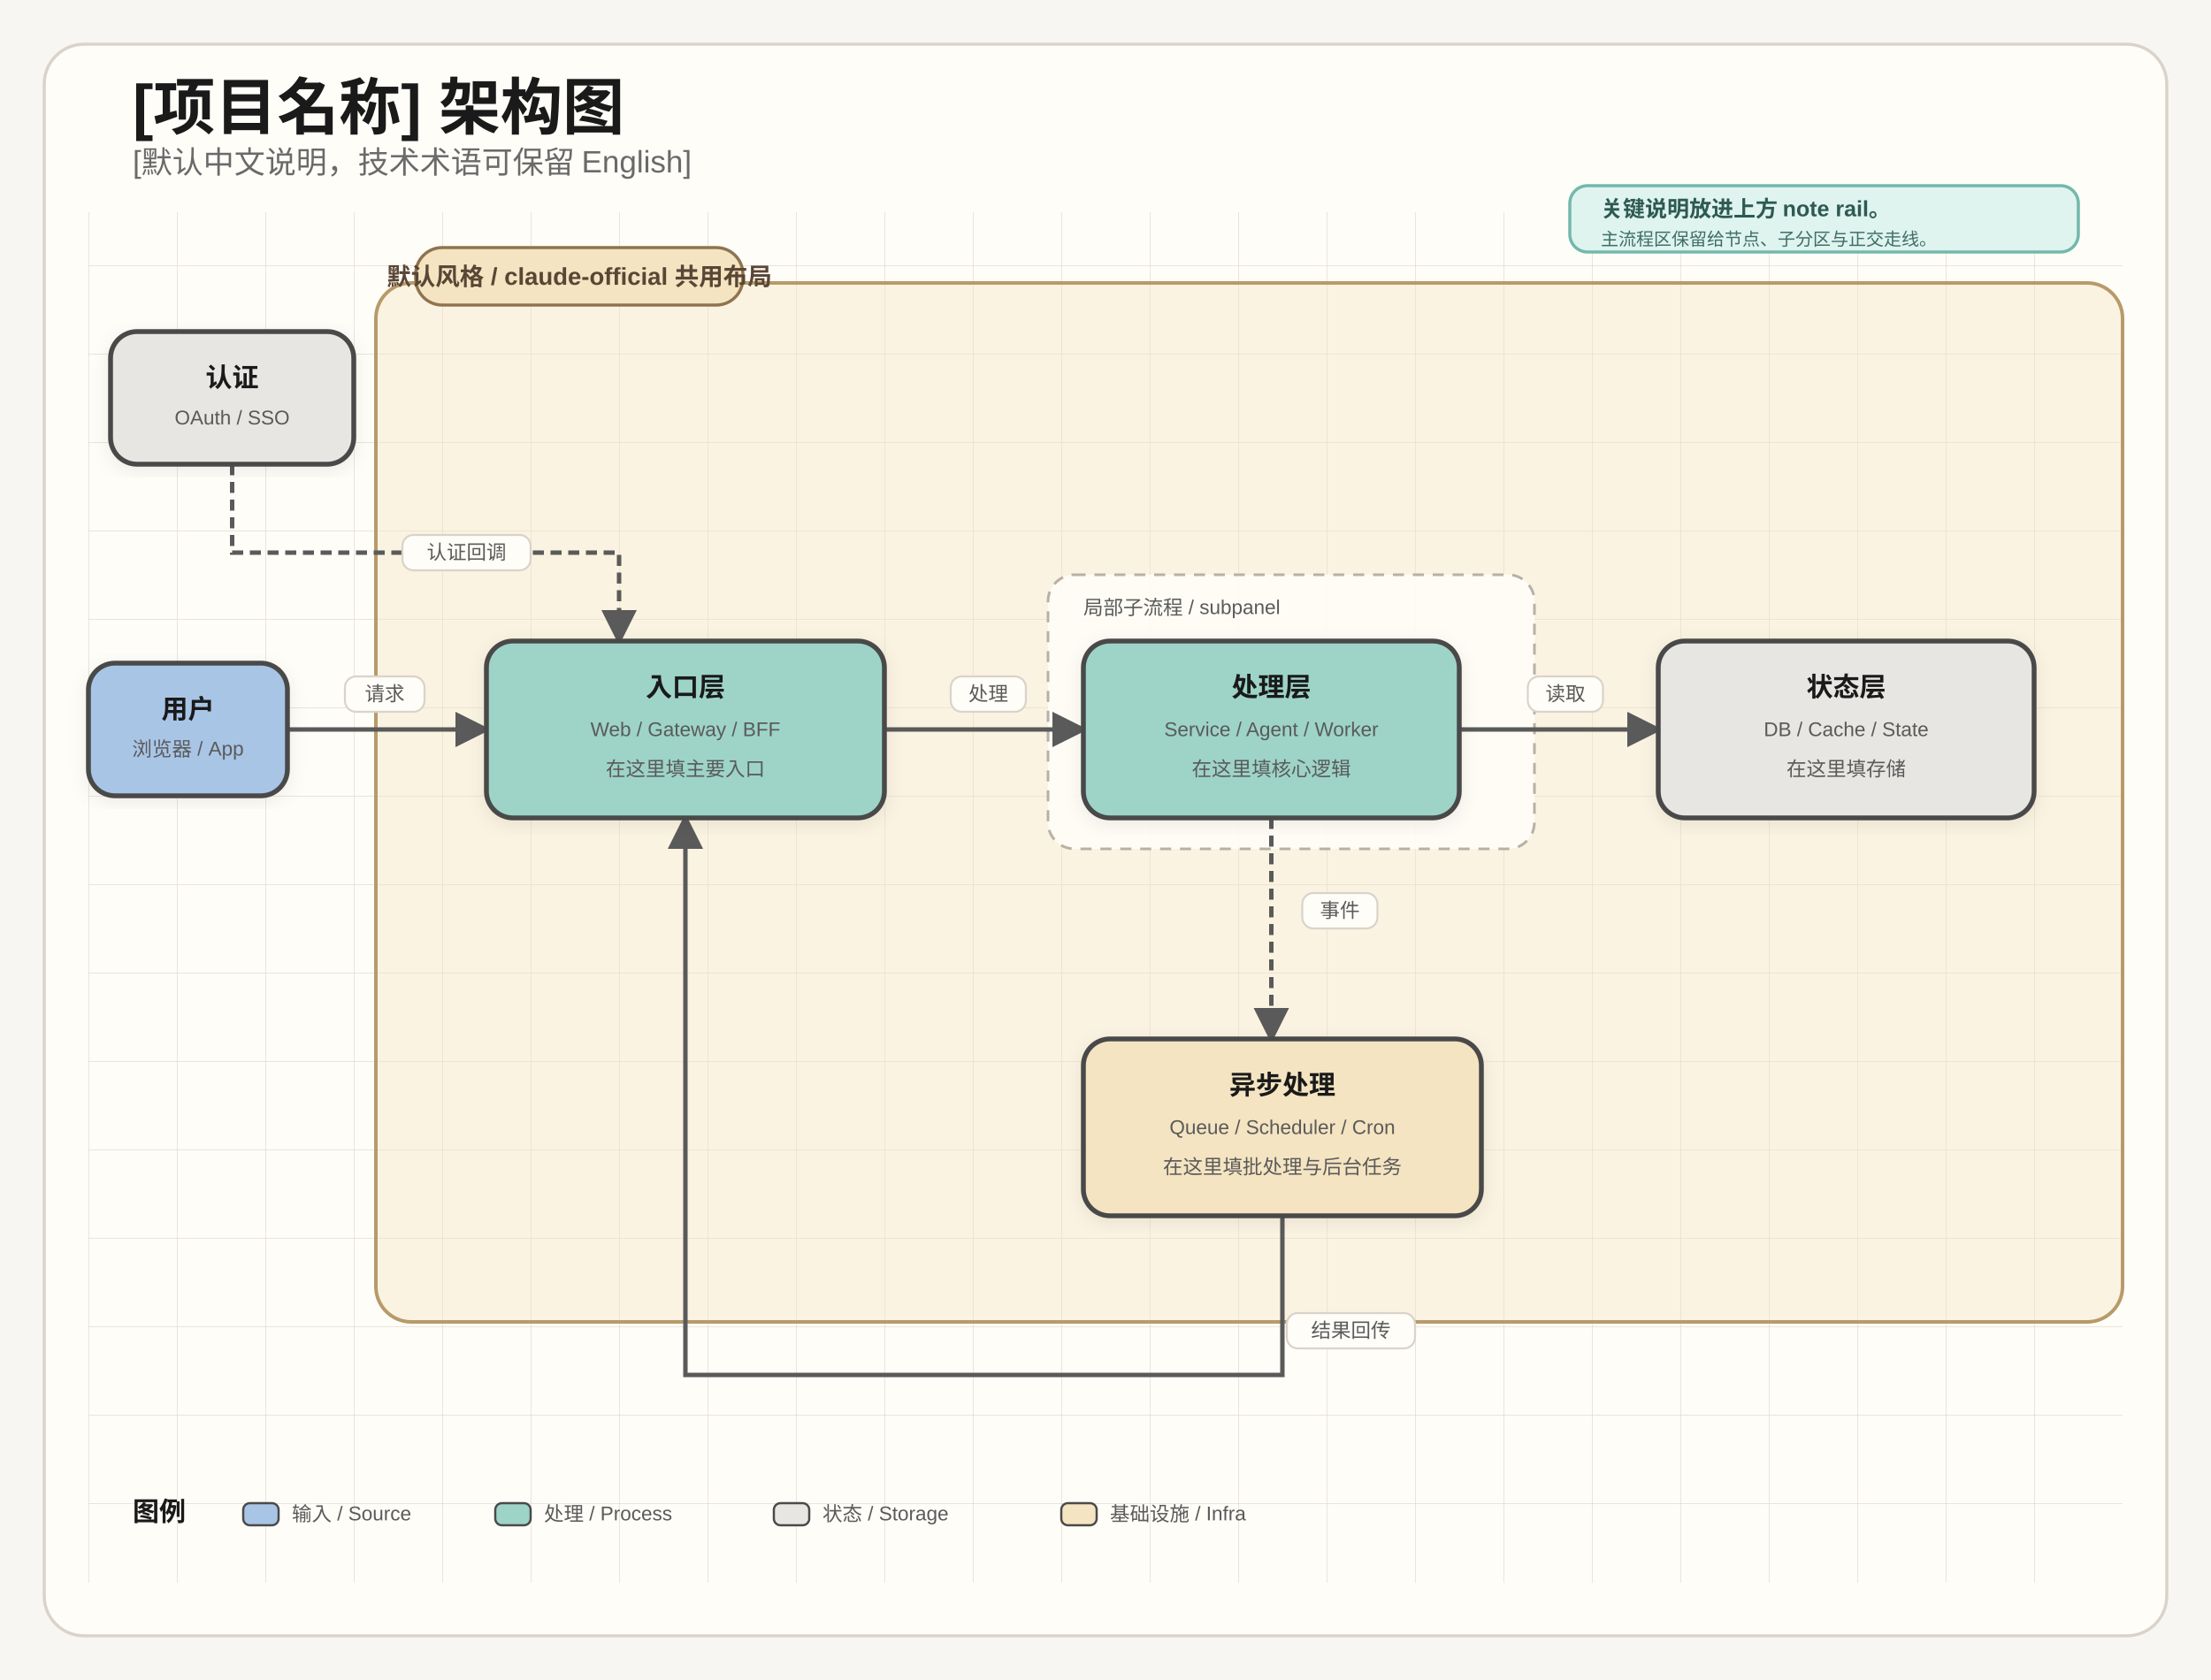
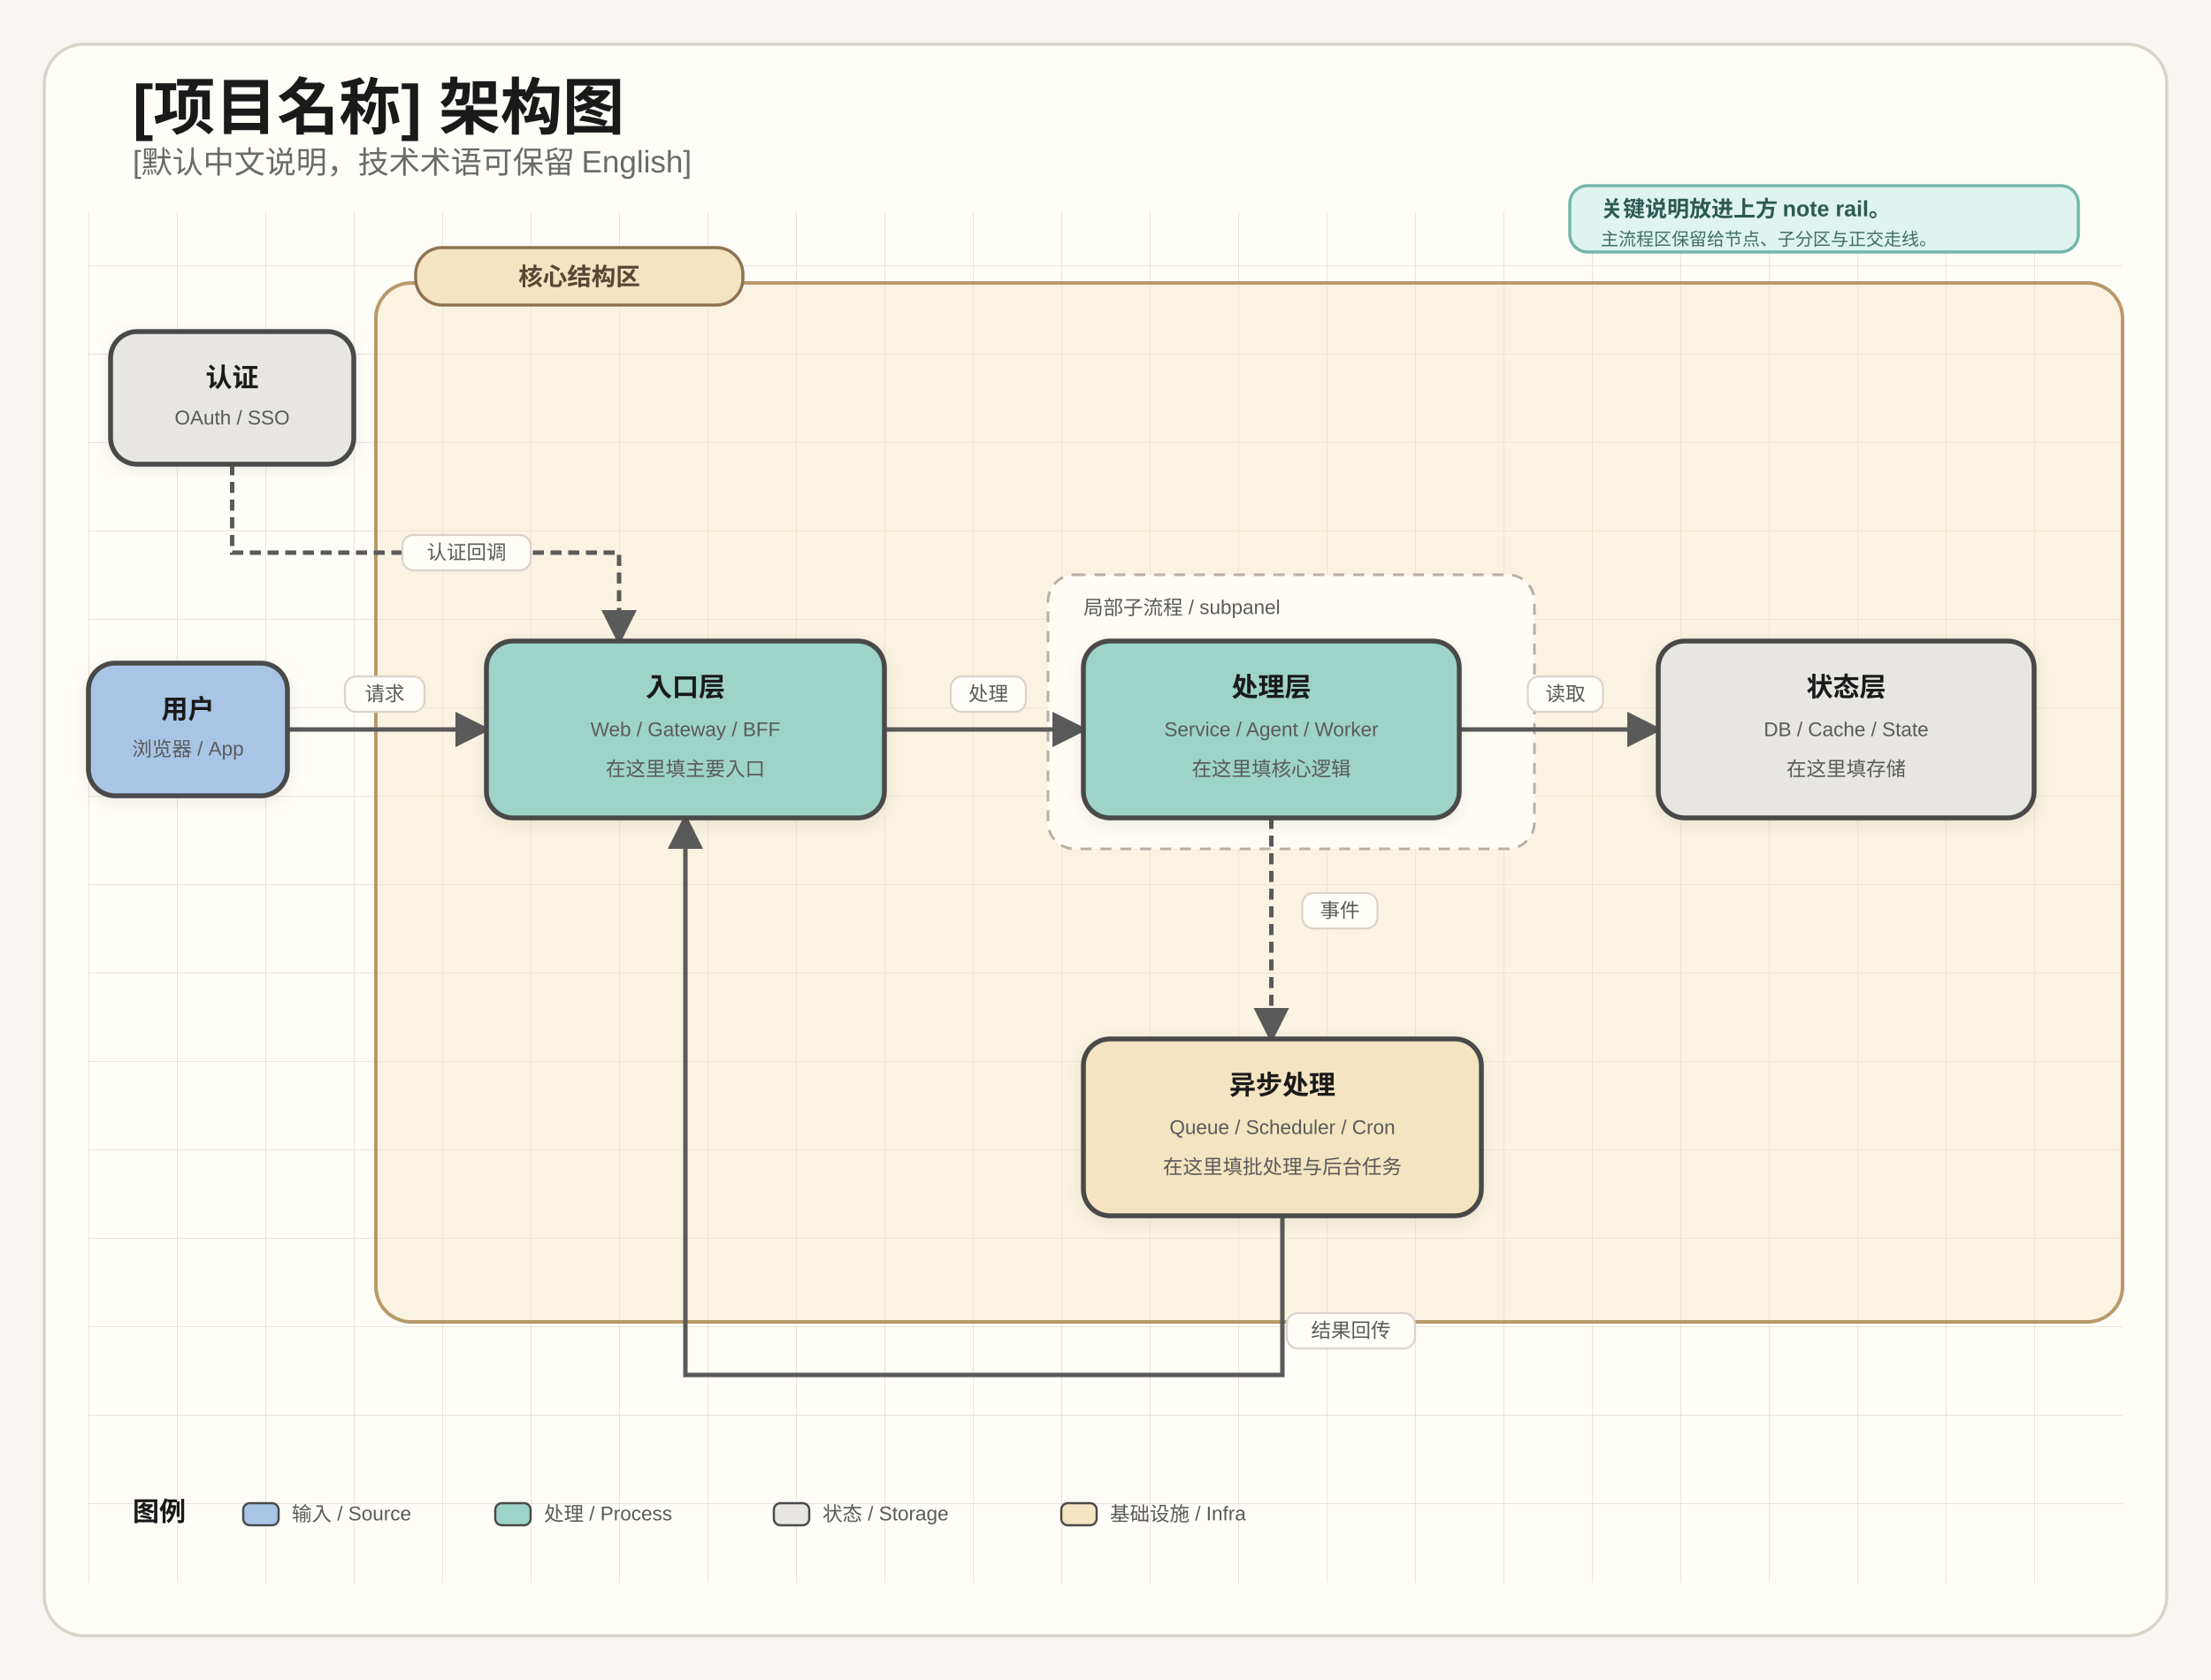
<svg xmlns="http://www.w3.org/2000/svg" viewBox="0 0 1000 760" width="1000" height="760">
  <defs>
    <marker id="arrow-claude" markerWidth="8" markerHeight="8" refX="7" refY="4" orient="auto">
      <polygon points="0 0, 8 4, 0 8" fill="#5a5a5a" />
    </marker>
    <pattern id="grid" width="40" height="40" patternUnits="userSpaceOnUse">
      <path d="M 40 0 L 0 0 0 40" fill="none" stroke="#ddd6cc" stroke-width="0.5" />
    </pattern>
    <filter id="shadow-soft" x="-10%" y="-10%" width="120%" height="120%">
      <feDropShadow dx="0" dy="2" stdDeviation="4" flood-color="#00000012" />
    </filter>
  </defs>
  <style>
    text {
      font-family: -apple-system, BlinkMacSystemFont, "Segoe UI", "Helvetica Neue", Arial, "PingFang SC", "Microsoft YaHei", sans-serif;
    }
    .title {
      font-size: 28px;
      font-weight: 700;
      fill: #1a1a1a;
    }
    .subtitle {
      font-size: 14px;
      font-weight: 400;
      fill: #6a6a6a;
    }
    .section {
      font-size: 11px;
      font-weight: 700;
      fill: #5a4635;
    }
    .phase-band {
      fill: rgba(244, 228, 193, 0.42);
      stroke: #b89a6a;
      stroke-width: 1.6;
    }
    .phase-pill {
      fill: #f4e4c1;
      stroke: #8f7350;
      stroke-width: 1.4;
    }
    .node-title {
      font-size: 12px;
      font-weight: 700;
      fill: #1a1a1a;
    }
    .node-sub {
      font-size: 9px;
      font-weight: 400;
      fill: #5a5a5a;
    }
    .legend {
      font-size: 9px;
      font-weight: 500;
      fill: #5a5a5a;
    }
    .note-card {
      fill: #dff3ef;
      stroke: #72b8ab;
      stroke-width: 1.4;
    }
    .note-title {
      font-size: 10px;
      font-weight: 700;
      fill: #2d5a52;
    }
    .note-text {
      font-size: 8px;
      fill: #3f6d66;
    }
    .subpanel {
      fill: rgba(255, 253, 248, 0.88);
      stroke: #b8b0a5;
      stroke-width: 1.2;
      stroke-dasharray: 5,4;
    }
    .edge {
      fill: none;
      stroke: #5a5a5a;
      stroke-width: 2;
      marker-end: url(#arrow-claude);
    }
    .edge-dashed {
      stroke-dasharray: 5,3;
    }
    .edge-label-bg {
      fill: #fffdf8;
      stroke: #d9d3ca;
      stroke-width: 0.9;
    }
    .edge-label {
      font-size: 9px;
      font-weight: 500;
      fill: #5a5a5a;
    }
    .terminal-node {
      rx: 12;
    }
  </style>
  <rect width="1000" height="760" fill="#f8f6f3" />
  <rect x="20" y="20" width="960" height="720" rx="18" fill="#fffdf8" stroke="#d9d3ca" stroke-width="1.4" />
  <rect x="40" y="96" width="920" height="620" fill="url(#grid)" />
  <text x="60" y="58" class="title">[项目名称] 架构图</text>
  <text x="60" y="78" class="subtitle">[默认中文说明，技术术语可保留 English]</text>
  <rect x="710" y="84" width="230" height="30" rx="8" class="note-card" />
  <text x="724" y="98" class="note-title">
    <tspan x="724" dy="0">关键说明放进上方 note rail。</tspan>
  </text>
  <text x="724" y="111" class="note-text">
    <tspan x="724" dy="0">主流程区保留给节点、子分区与正交走线。</tspan>
  </text>
  <rect x="170" y="128" width="790" height="470" rx="16" class="phase-band" />
  <rect x="188" y="112" width="148" height="26" rx="12" class="phase-pill" />
-   <text x="262" y="129" class="section" text-anchor="middle">默认风格 / claude-official 共用布局</text>
+   <text x="262" y="129" class="section" text-anchor="middle">核心结构区</text>
  <rect x="474" y="260" width="220" height="124" rx="12" class="subpanel" />
  <text x="490" y="278" class="legend">局部子流程 / subpanel</text>
  <path d="M 130 330 H 220" class="edge" />
  <path d="M 400 330 H 490" class="edge" />
  <path d="M 660 330 H 750" class="edge" />
  <path d="M 575 370 V 470" class="edge edge-dashed" />
  <path d="M 105 210 V 250 H 280 V 290" class="edge edge-dashed" />
  <path d="M 580 550 V 622 H 310 V 370" class="edge" />
  <rect x="40" y="300" width="90" height="60" rx="12" fill="#fffdf8" />
  <rect x="40" y="300" width="90" height="60" class="terminal-node" fill="#a8c5e6" stroke="#4a4a4a" stroke-width="2.2" filter="url(#shadow-soft)" />
  <text x="85" y="325" class="node-title" text-anchor="middle">用户</text>
  <text x="85" y="342" class="node-sub" text-anchor="middle">浏览器 / App</text>
  <rect x="50" y="150" width="110" height="60" rx="12" fill="#fffdf8" />
  <rect x="50" y="150" width="110" height="60" rx="12" fill="#e8e6e3" stroke="#4a4a4a" stroke-width="2.2" filter="url(#shadow-soft)" />
  <text x="105" y="175" class="node-title" text-anchor="middle">认证</text>
  <text x="105" y="192" class="node-sub" text-anchor="middle">OAuth / SSO</text>
  <rect x="220" y="290" width="180" height="80" rx="12" fill="#fffdf8" />
  <rect x="220" y="290" width="180" height="80" rx="12" fill="#9dd4c7" stroke="#4a4a4a" stroke-width="2.2" filter="url(#shadow-soft)" />
  <text x="310" y="315" class="node-title" text-anchor="middle">入口层</text>
  <text x="310" y="333" class="node-sub" text-anchor="middle">Web / Gateway / BFF</text>
  <text x="310" y="351" class="node-sub" text-anchor="middle">在这里填主要入口</text>
  <rect x="490" y="290" width="170" height="80" rx="12" fill="#fffdf8" />
  <rect x="490" y="290" width="170" height="80" rx="12" fill="#9dd4c7" stroke="#4a4a4a" stroke-width="2.2" filter="url(#shadow-soft)" />
  <text x="575" y="315" class="node-title" text-anchor="middle">处理层</text>
  <text x="575" y="333" class="node-sub" text-anchor="middle">Service / Agent / Worker</text>
  <text x="575" y="351" class="node-sub" text-anchor="middle">在这里填核心逻辑</text>
  <rect x="750" y="290" width="170" height="80" rx="12" fill="#fffdf8" />
  <rect x="750" y="290" width="170" height="80" class="terminal-node" fill="#e8e6e3" stroke="#4a4a4a" stroke-width="2.2" filter="url(#shadow-soft)" />
  <text x="835" y="315" class="node-title" text-anchor="middle">状态层</text>
  <text x="835" y="333" class="node-sub" text-anchor="middle">DB / Cache / State</text>
  <text x="835" y="351" class="node-sub" text-anchor="middle">在这里填存储</text>
  <rect x="490" y="470" width="180" height="80" rx="12" fill="#fffdf8" />
  <rect x="490" y="470" width="180" height="80" rx="12" fill="#f4e4c1" stroke="#4a4a4a" stroke-width="2.2" filter="url(#shadow-soft)" />
  <text x="580" y="495" class="node-title" text-anchor="middle">异步处理</text>
  <text x="580" y="513" class="node-sub" text-anchor="middle">Queue / Scheduler / Cron</text>
  <text x="580" y="531" class="node-sub" text-anchor="middle">在这里填批处理与后台任务</text>
  <rect x="156" y="306" width="36" height="16" rx="5" class="edge-label-bg" />
  <text x="174" y="317" class="edge-label" text-anchor="middle">请求</text>
  <rect x="430" y="306" width="34" height="16" rx="5" class="edge-label-bg" />
  <text x="447" y="317" class="edge-label" text-anchor="middle">处理</text>
  <rect x="691" y="306" width="34" height="16" rx="5" class="edge-label-bg" />
  <text x="708" y="317" class="edge-label" text-anchor="middle">读取</text>
  <rect x="589" y="404" width="34" height="16" rx="5" class="edge-label-bg" />
  <text x="606" y="415" class="edge-label" text-anchor="middle">事件</text>
  <rect x="182" y="242" width="58" height="16" rx="5" class="edge-label-bg" />
  <text x="211" y="253" class="edge-label" text-anchor="middle">认证回调</text>
  <rect x="582" y="594" width="58" height="16" rx="5" class="edge-label-bg" />
  <text x="611" y="605" class="edge-label" text-anchor="middle">结果回传</text>
  <text x="60" y="688" class="node-title">图例</text>
  <rect x="110" y="680" width="16" height="10" rx="3" fill="#a8c5e6" stroke="#4a4a4a" stroke-width="1" />
  <text x="132" y="688" class="legend">输入 / Source</text>
  <rect x="224" y="680" width="16" height="10" rx="3" fill="#9dd4c7" stroke="#4a4a4a" stroke-width="1" />
  <text x="246" y="688" class="legend">处理 / Process</text>
  <rect x="350" y="680" width="16" height="10" rx="3" fill="#e8e6e3" stroke="#4a4a4a" stroke-width="1" />
  <text x="372" y="688" class="legend">状态 / Storage</text>
  <rect x="480" y="680" width="16" height="10" rx="3" fill="#f4e4c1" stroke="#4a4a4a" stroke-width="1" />
  <text x="502" y="688" class="legend">基础设施 / Infra</text>
</svg>
